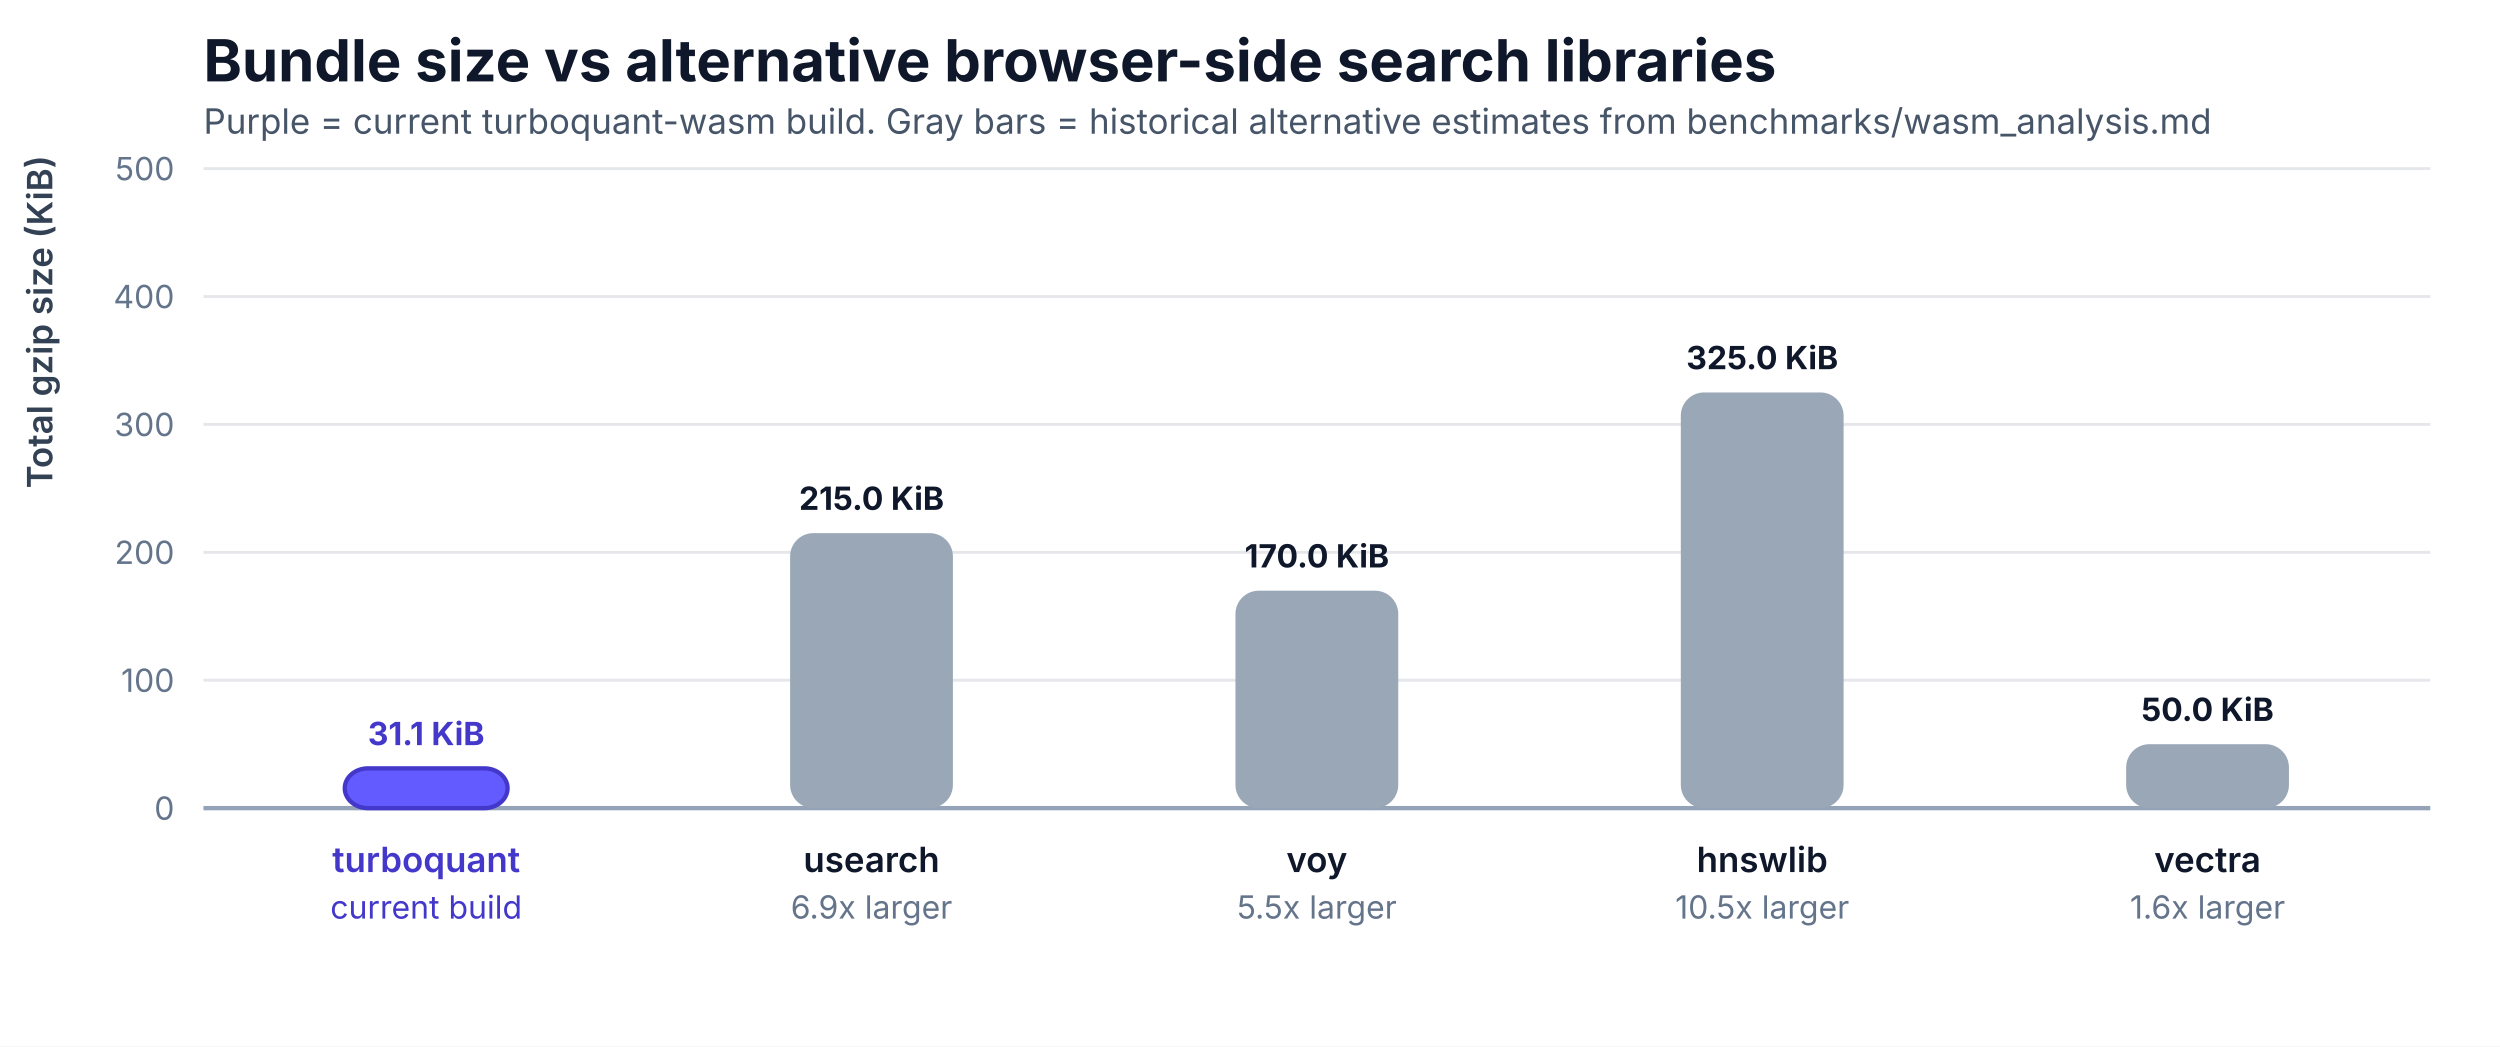
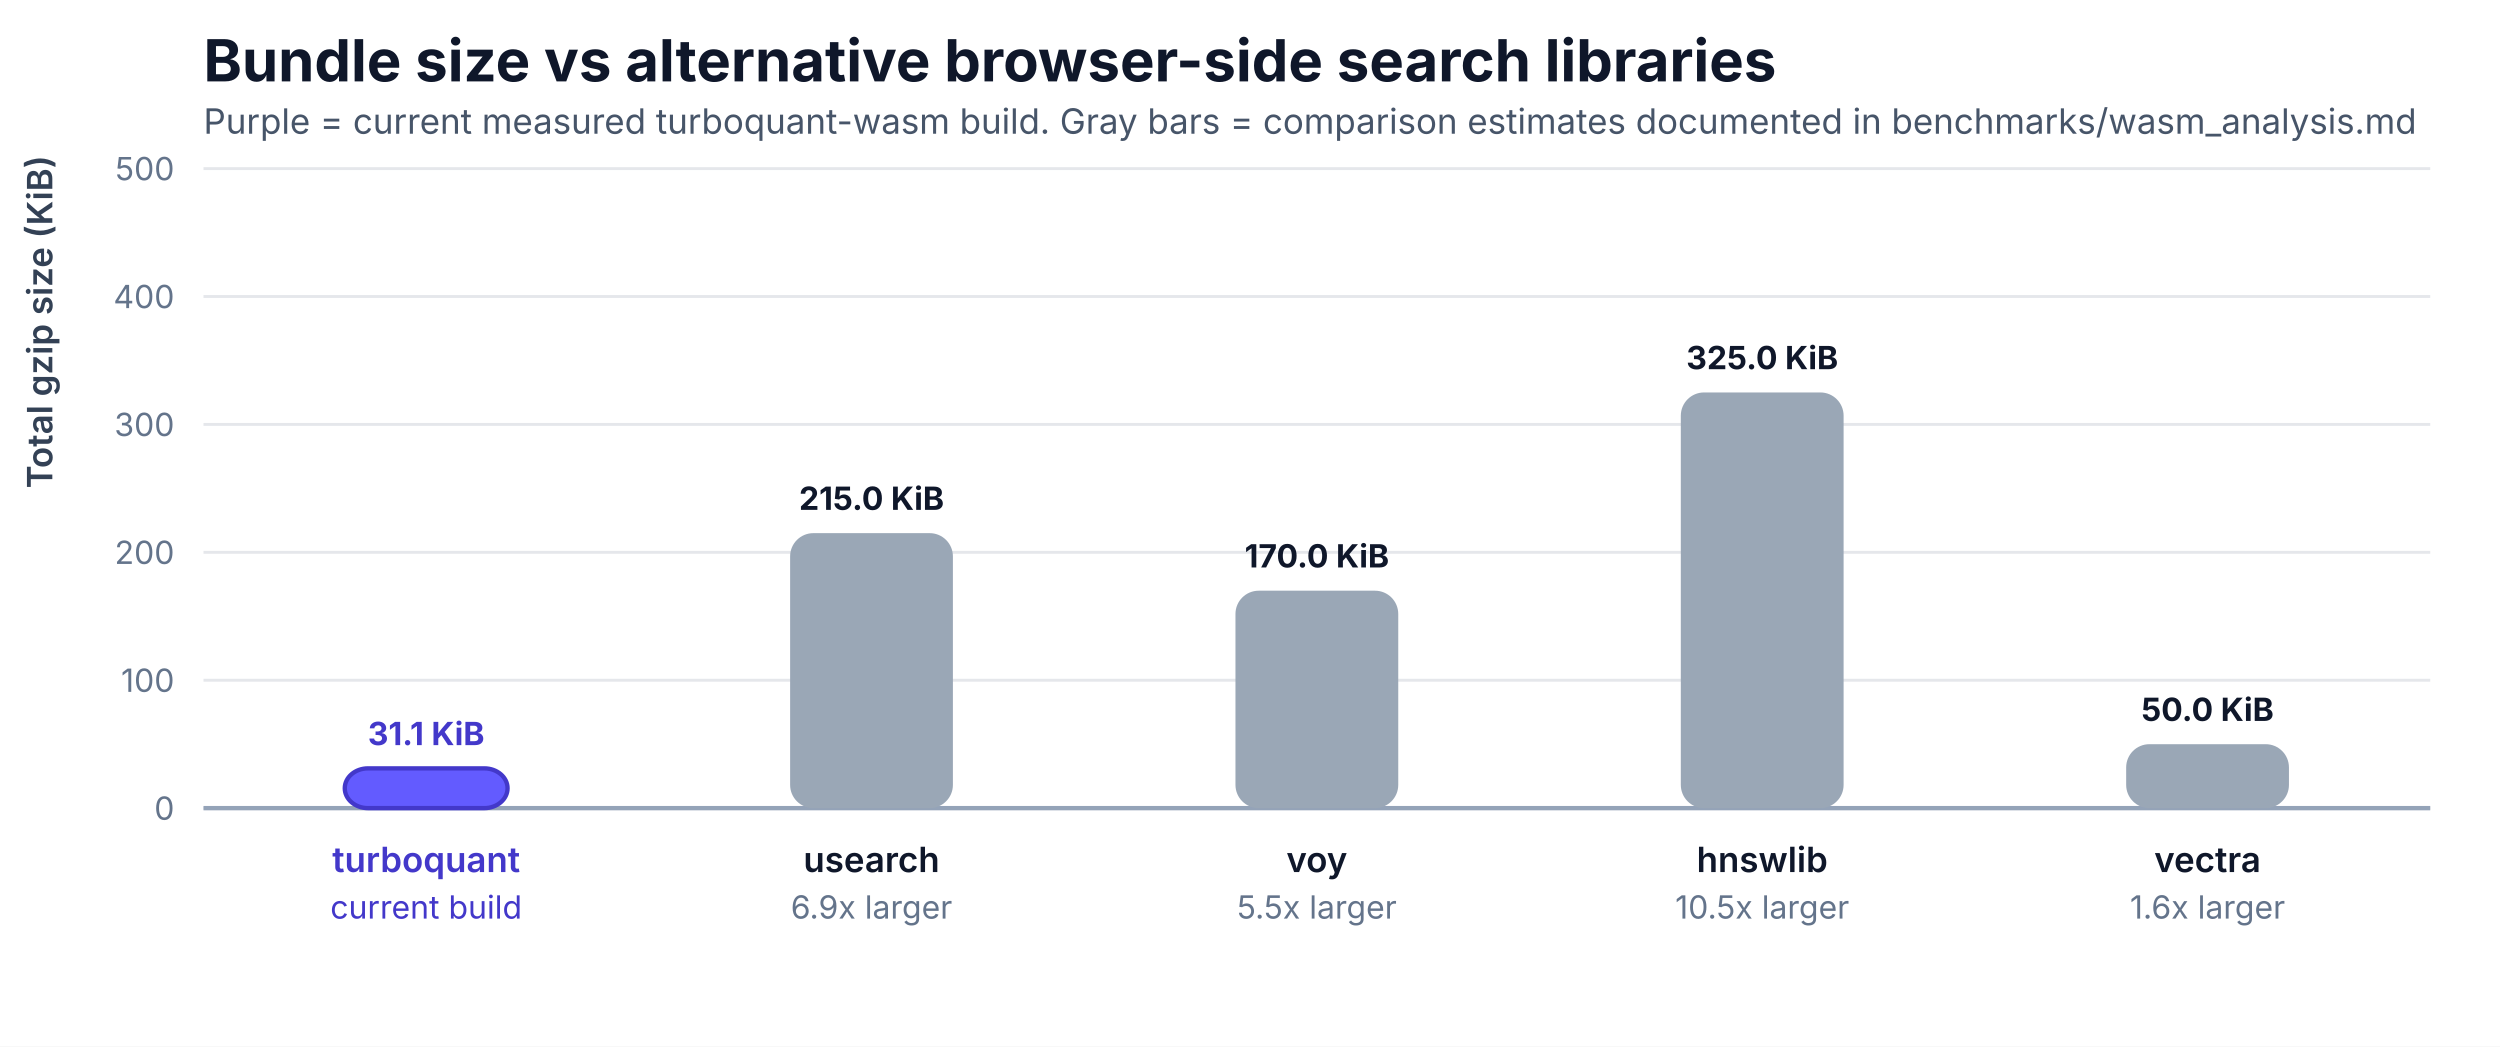
<svg xmlns="http://www.w3.org/2000/svg" width="860" height="360" viewBox="0 0 860 360" role="img" aria-label="Bundle size vs alternative browser-side search libraries">
  <style>
    .title { font: 700 20px -apple-system, BlinkMacSystemFont, "Segoe UI", sans-serif; fill: #0f172a; }
    .subtitle { font: 400 12px -apple-system, BlinkMacSystemFont, "Segoe UI", sans-serif; fill: #475569; }
    .label { font: 600 12px -apple-system, BlinkMacSystemFont, "Segoe UI", sans-serif; fill: #0f172a; }
    .secondary { font: 400 11px -apple-system, BlinkMacSystemFont, "Segoe UI", sans-serif; fill: #475569; }
    .tick { font: 400 11px -apple-system, BlinkMacSystemFont, "Segoe UI", sans-serif; fill: #64748b; }
    .value { font: 700 11px -apple-system, BlinkMacSystemFont, "Segoe UI", sans-serif; fill: #0f172a; }
    .axis { font: 600 12px -apple-system, BlinkMacSystemFont, "Segoe UI", sans-serif; fill: #334155; }
  </style>
  <rect width="100%" height="100%" fill="#ffffff" />
  <text x="70" y="28" class="title">Bundle size vs alternative browser-side search libraries</text>
-   <text x="70" y="46" class="subtitle">Purple = current turboquant-wasm build. Gray bars = historical alternative estimates from benchmarks/wasm_analysis.md</text>
+   <text x="70" y="46" class="subtitle">Purple = current measured turboquant-wasm build. Gray bars = comparison estimates documented in benchmarks/wasm_analysis.md</text>
  <text x="18" y="168" transform="rotate(-90, 18, 168)" class="axis">Total gzip size (KiB)</text>
  <line x1="70" y1="278" x2="836" y2="278" stroke="#e5e7eb" stroke-width="1" />
  <text x="60" y="282" text-anchor="end" class="tick">0</text>
  <line x1="70" y1="234" x2="836" y2="234" stroke="#e5e7eb" stroke-width="1" />
  <text x="60" y="238" text-anchor="end" class="tick">100</text>
  <line x1="70" y1="190" x2="836" y2="190" stroke="#e5e7eb" stroke-width="1" />
  <text x="60" y="194" text-anchor="end" class="tick">200</text>
  <line x1="70" y1="146" x2="836" y2="146" stroke="#e5e7eb" stroke-width="1" />
  <text x="60" y="150" text-anchor="end" class="tick">300</text>
  <line x1="70" y1="102" x2="836" y2="102" stroke="#e5e7eb" stroke-width="1" />
  <text x="60" y="106" text-anchor="end" class="tick">400</text>
  <line x1="70" y1="58" x2="836" y2="58" stroke="#e5e7eb" stroke-width="1" />
  <text x="60" y="62" text-anchor="end" class="tick">500</text>
  <line x1="70" y1="278" x2="836" y2="278" stroke="#94a3b8" stroke-width="1.5" />
  <rect x="118.6" y="264.316" width="56" height="13.684" rx="8" fill="#635bff" stroke="#4338ca" stroke-width="1.5" />
  <text x="146.6" y="256.316" text-anchor="middle" class="value" style="fill: #4338ca;">31.1 KiB</text>
  <text x="146.6" y="300" text-anchor="middle" class="label" style="fill: #4338ca;">turboquant</text>
  <text x="146.6" y="316" text-anchor="middle" class="secondary" style="fill: #4338ca;">current build</text>
  <rect x="271.8" y="183.4" width="56" height="94.6" rx="8" fill="#9aa7b6" stroke="none" stroke-width="0" />
  <text x="299.8" y="175.4" text-anchor="middle" class="value" style="fill: #0f172a;">215.0 KiB</text>
  <text x="299.8" y="300" text-anchor="middle" class="label" style="fill: #0f172a;">usearch</text>
  <text x="299.8" y="316" text-anchor="middle" class="secondary" style="fill: #64748b;">6.9x larger</text>
  <rect x="425" y="203.2" width="56" height="74.8" rx="8" fill="#9aa7b6" stroke="none" stroke-width="0" />
  <text x="453" y="195.2" text-anchor="middle" class="value" style="fill: #0f172a;">170.0 KiB</text>
  <text x="453" y="300" text-anchor="middle" class="label" style="fill: #0f172a;">voy</text>
  <text x="453" y="316" text-anchor="middle" class="secondary" style="fill: #64748b;">5.5x larger</text>
  <rect x="578.2" y="135" width="56" height="143" rx="8" fill="#9aa7b6" stroke="none" stroke-width="0" />
  <text x="606.2" y="127" text-anchor="middle" class="value" style="fill: #0f172a;">325.0 KiB</text>
  <text x="606.2" y="300" text-anchor="middle" class="label" style="fill: #0f172a;">hnswlib</text>
  <text x="606.2" y="316" text-anchor="middle" class="secondary" style="fill: #64748b;">10.5x larger</text>
  <rect x="731.4" y="256" width="56" height="22" rx="8" fill="#9aa7b6" stroke="none" stroke-width="0" />
  <text x="759.4" y="248" text-anchor="middle" class="value" style="fill: #0f172a;">50.0 KiB</text>
  <text x="759.4" y="300" text-anchor="middle" class="label" style="fill: #0f172a;">vectra</text>
  <text x="759.4" y="316" text-anchor="middle" class="secondary" style="fill: #64748b;">1.6x larger</text>
</svg>
